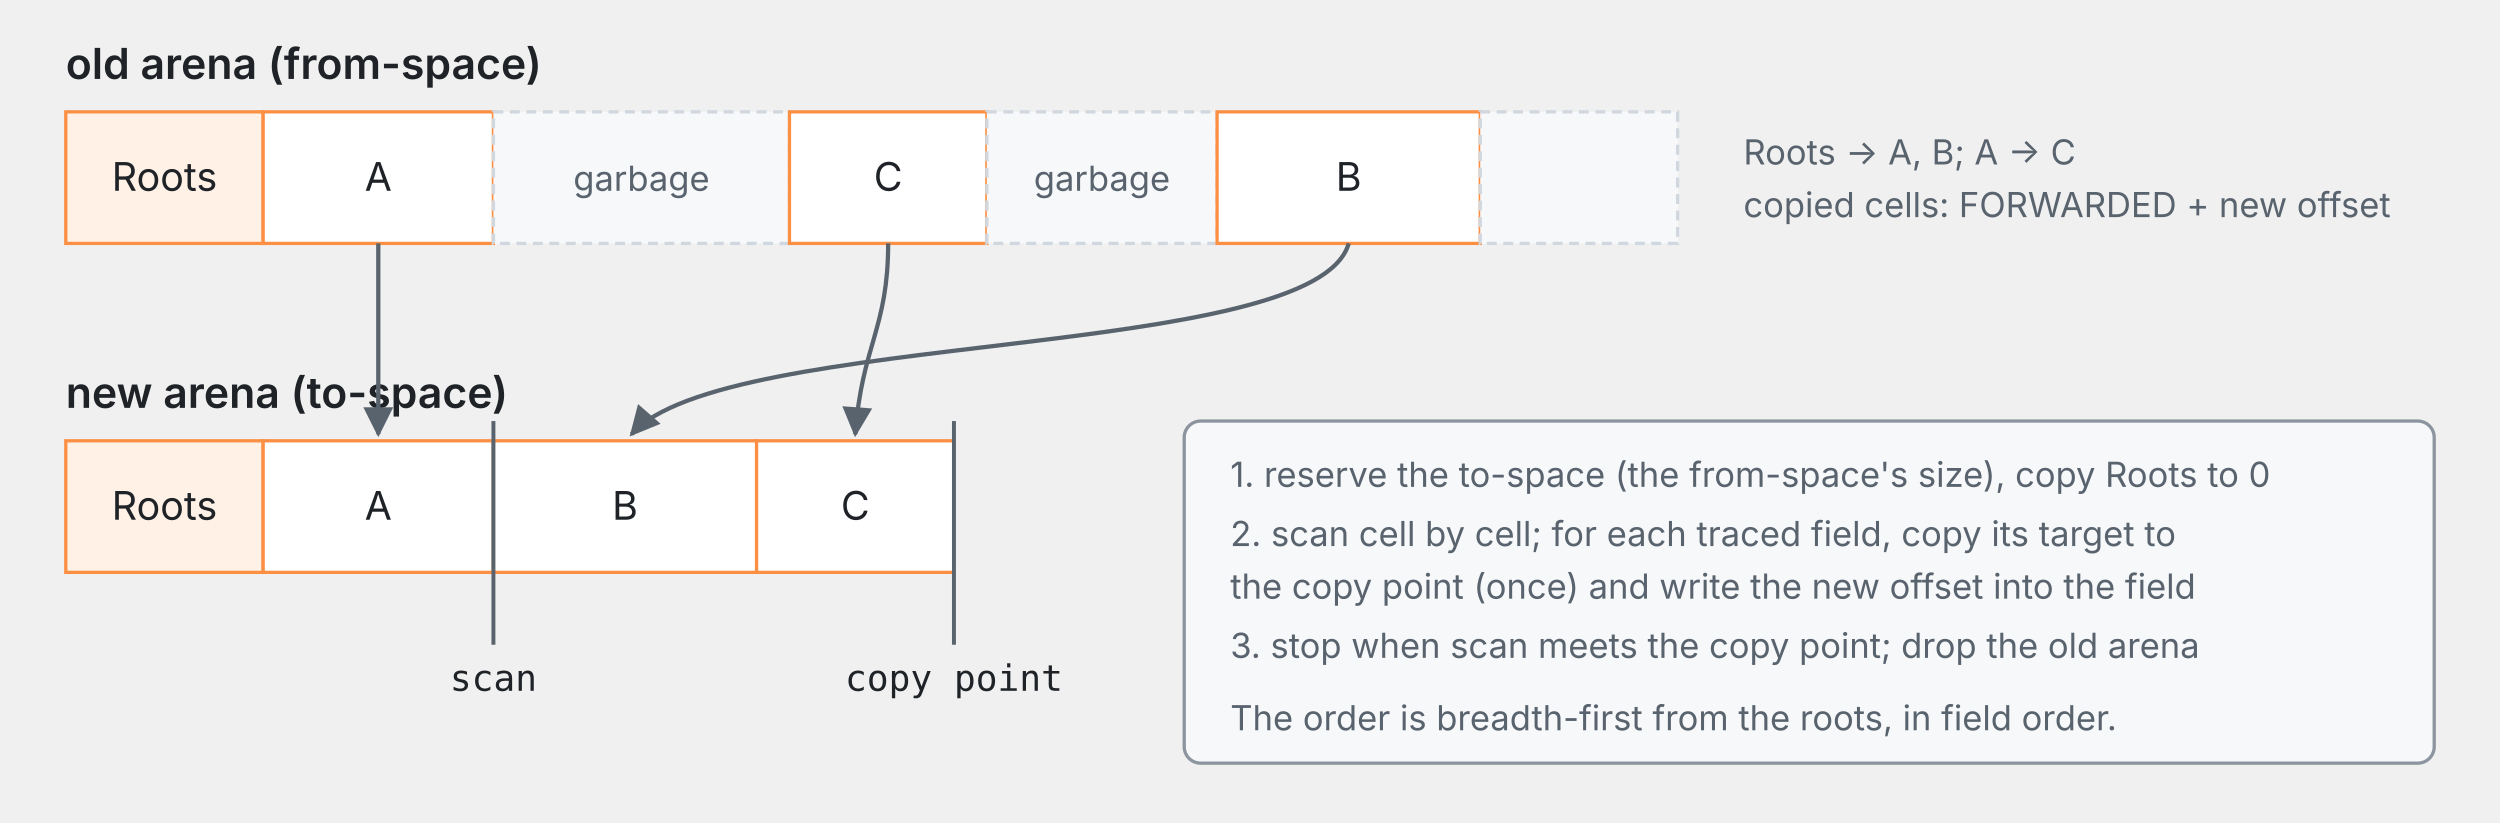
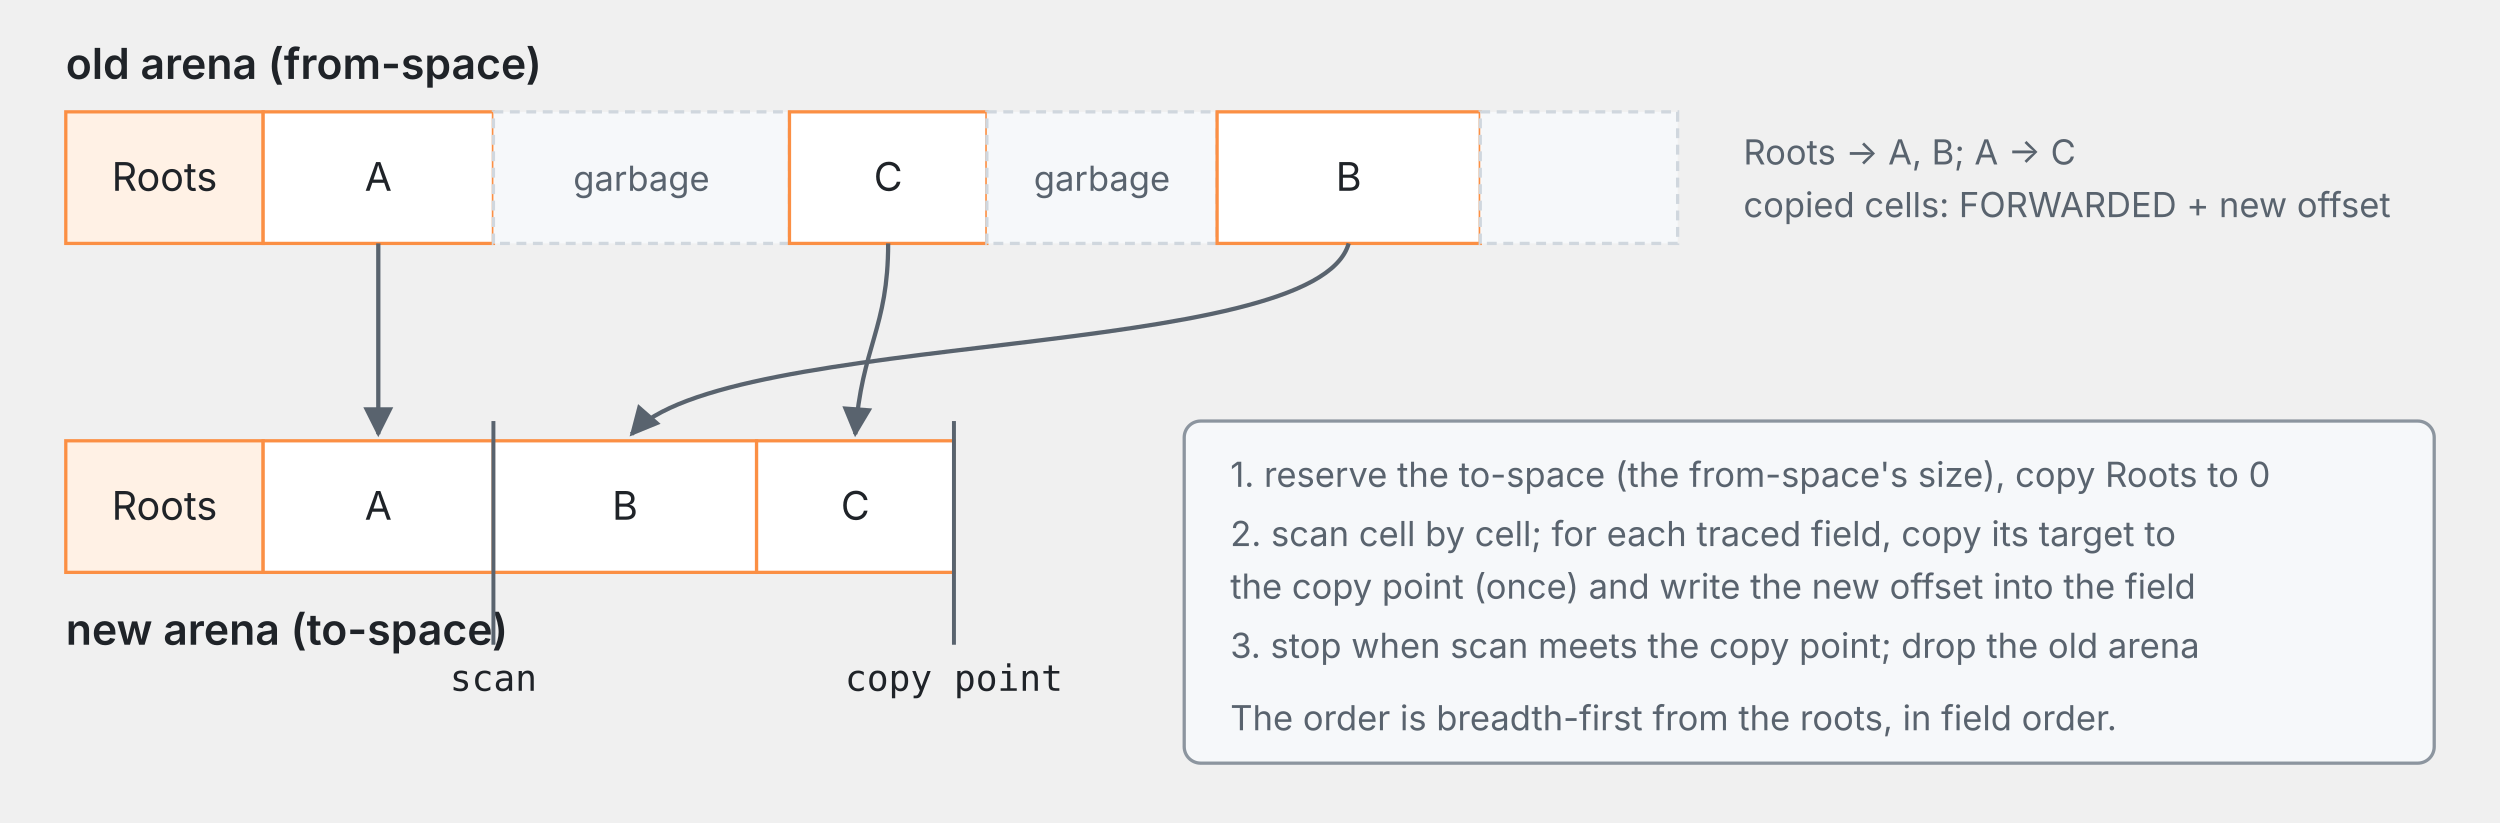
<svg xmlns="http://www.w3.org/2000/svg" viewBox="0 0 760 250" width="760" height="250" role="img" aria-label="A Cheney collection: live cells are copied from the old arena into a new one, which is scanned from offset 0 until the scan catches up with the copy point">
  <style>
  text { font-family: ui-sans-serif, system-ui, -apple-system, "Segoe UI", sans-serif; font-size: 12px; fill: #1f2328; }
  .mono { font-family: ui-monospace, "SF Mono", Menlo, Consolas, monospace; font-size: 11px; }
  .small { font-size: 10.5px; fill: #59636e; }
  .title { font-weight: 600; font-size: 13px; }
  .host { fill: #f6f8fa; stroke: #8c959f; }
  .engine { fill: #ddf4ff; stroke: #54aeff; }
  .arena { fill: #fff1e5; stroke: #fb8f44; }
  .cell { fill: #ffffff; stroke: #fb8f44; }
  .dead { fill: #f6f8fa; stroke: #d0d7de; stroke-dasharray: 3 2; }
  .rule { stroke: #59636e; stroke-width: 1.2; }
  .arrow { stroke: #59636e; fill: none; stroke-width: 1.3; marker-end: url(#a); }
  .head { fill: #59636e; }
  @media (prefers-color-scheme: dark) {
    text { fill: #e6edf3; }
    .small { fill: #9198a1; }
    .host { fill: #161b22; stroke: #6e7681; }
    .engine { fill: #0c2d6b; stroke: #388bfd; }
    .arena { fill: #2b1a0a; stroke: #db6d28; }
    .cell { fill: #0d1117; stroke: #db6d28; }
    .dead { fill: #0d1117; stroke: #30363d; }
    .rule { stroke: #9198a1; }
    .arrow { stroke: #9198a1; }
    .head { fill: #9198a1; }
  }
</style>
  <defs>
    <marker id="a" viewBox="0 0 10 10" refX="9" refY="5" markerWidth="7" markerHeight="7" orient="auto-start-reverse">
      <path class="head" d="M0 0 L10 5 L0 10 z" />
    </marker>
  </defs>
  <text class="title" x="20" y="24">old arena (from-space)</text>
  <rect class="arena" x="20" y="34" width="60" height="40" />
  <text x="50" y="58" text-anchor="middle">Roots</text>
  <rect class="cell" x="80" y="34" width="70" height="40" />
  <text x="115" y="58" text-anchor="middle">A</text>
  <rect class="dead" x="150" y="34" width="90" height="40" />
  <text class="small" x="195" y="58" text-anchor="middle">garbage</text>
  <rect class="cell" x="240" y="34" width="60" height="40" />
  <text x="270" y="58" text-anchor="middle">C</text>
  <rect class="dead" x="300" y="34" width="70" height="40" />
  <text class="small" x="335" y="58" text-anchor="middle">garbage</text>
  <rect class="cell" x="370" y="34" width="80" height="40" />
  <text x="410" y="58" text-anchor="middle">B</text>
  <rect class="dead" x="450" y="34" width="60" height="40" />
  <text class="small" x="530" y="50">Roots → A, B;  A → C</text>
  <text class="small" x="530" y="66">copied cells: FORWARDED + new offset</text>
-   <text class="title" x="20" y="124">new arena (to-space)</text>
+   <text class="title" x="20" y="196">new arena (to-space)</text>
  <rect class="arena" x="20" y="134" width="60" height="40" />
  <text x="50" y="158" text-anchor="middle">Roots</text>
  <rect class="cell" x="80" y="134" width="70" height="40" />
  <text x="115" y="158" text-anchor="middle">A</text>
  <rect class="cell" x="150" y="134" width="80" height="40" />
  <text x="190" y="158" text-anchor="middle">B</text>
  <rect class="cell" x="230" y="134" width="60" height="40" />
  <text x="260" y="158" text-anchor="middle">C</text>
  <path class="arrow" d="M115 74 C 115 100, 115 105, 115 132" />
  <path class="arrow" d="M410 74 C 400 110, 220 100, 192 132" />
  <path class="arrow" d="M270 74 C 270 100, 262 105, 260 132" />
  <line class="rule" x1="150" y1="128" x2="150" y2="196" />
  <text class="mono" x="150" y="210" text-anchor="middle">scan</text>
  <line class="rule" x1="290" y1="128" x2="290" y2="196" />
  <text class="mono" x="290" y="210" text-anchor="middle">copy point</text>
  <rect class="host" x="360" y="128" width="380" height="104" rx="5" />
  <text class="small" x="374" y="148">1. reserve the to-space (the from-space's size), copy Roots to 0</text>
  <text class="small" x="374" y="166">2. scan cell by cell; for each traced field, copy its target to</text>
  <text class="small" x="374" y="182">    the copy point (once) and write the new offset into the field</text>
  <text class="small" x="374" y="200">3. stop when scan meets the copy point; drop the old arena</text>
  <text class="small" x="374" y="222">The order is breadth-first from the roots, in field order.</text>
</svg>
